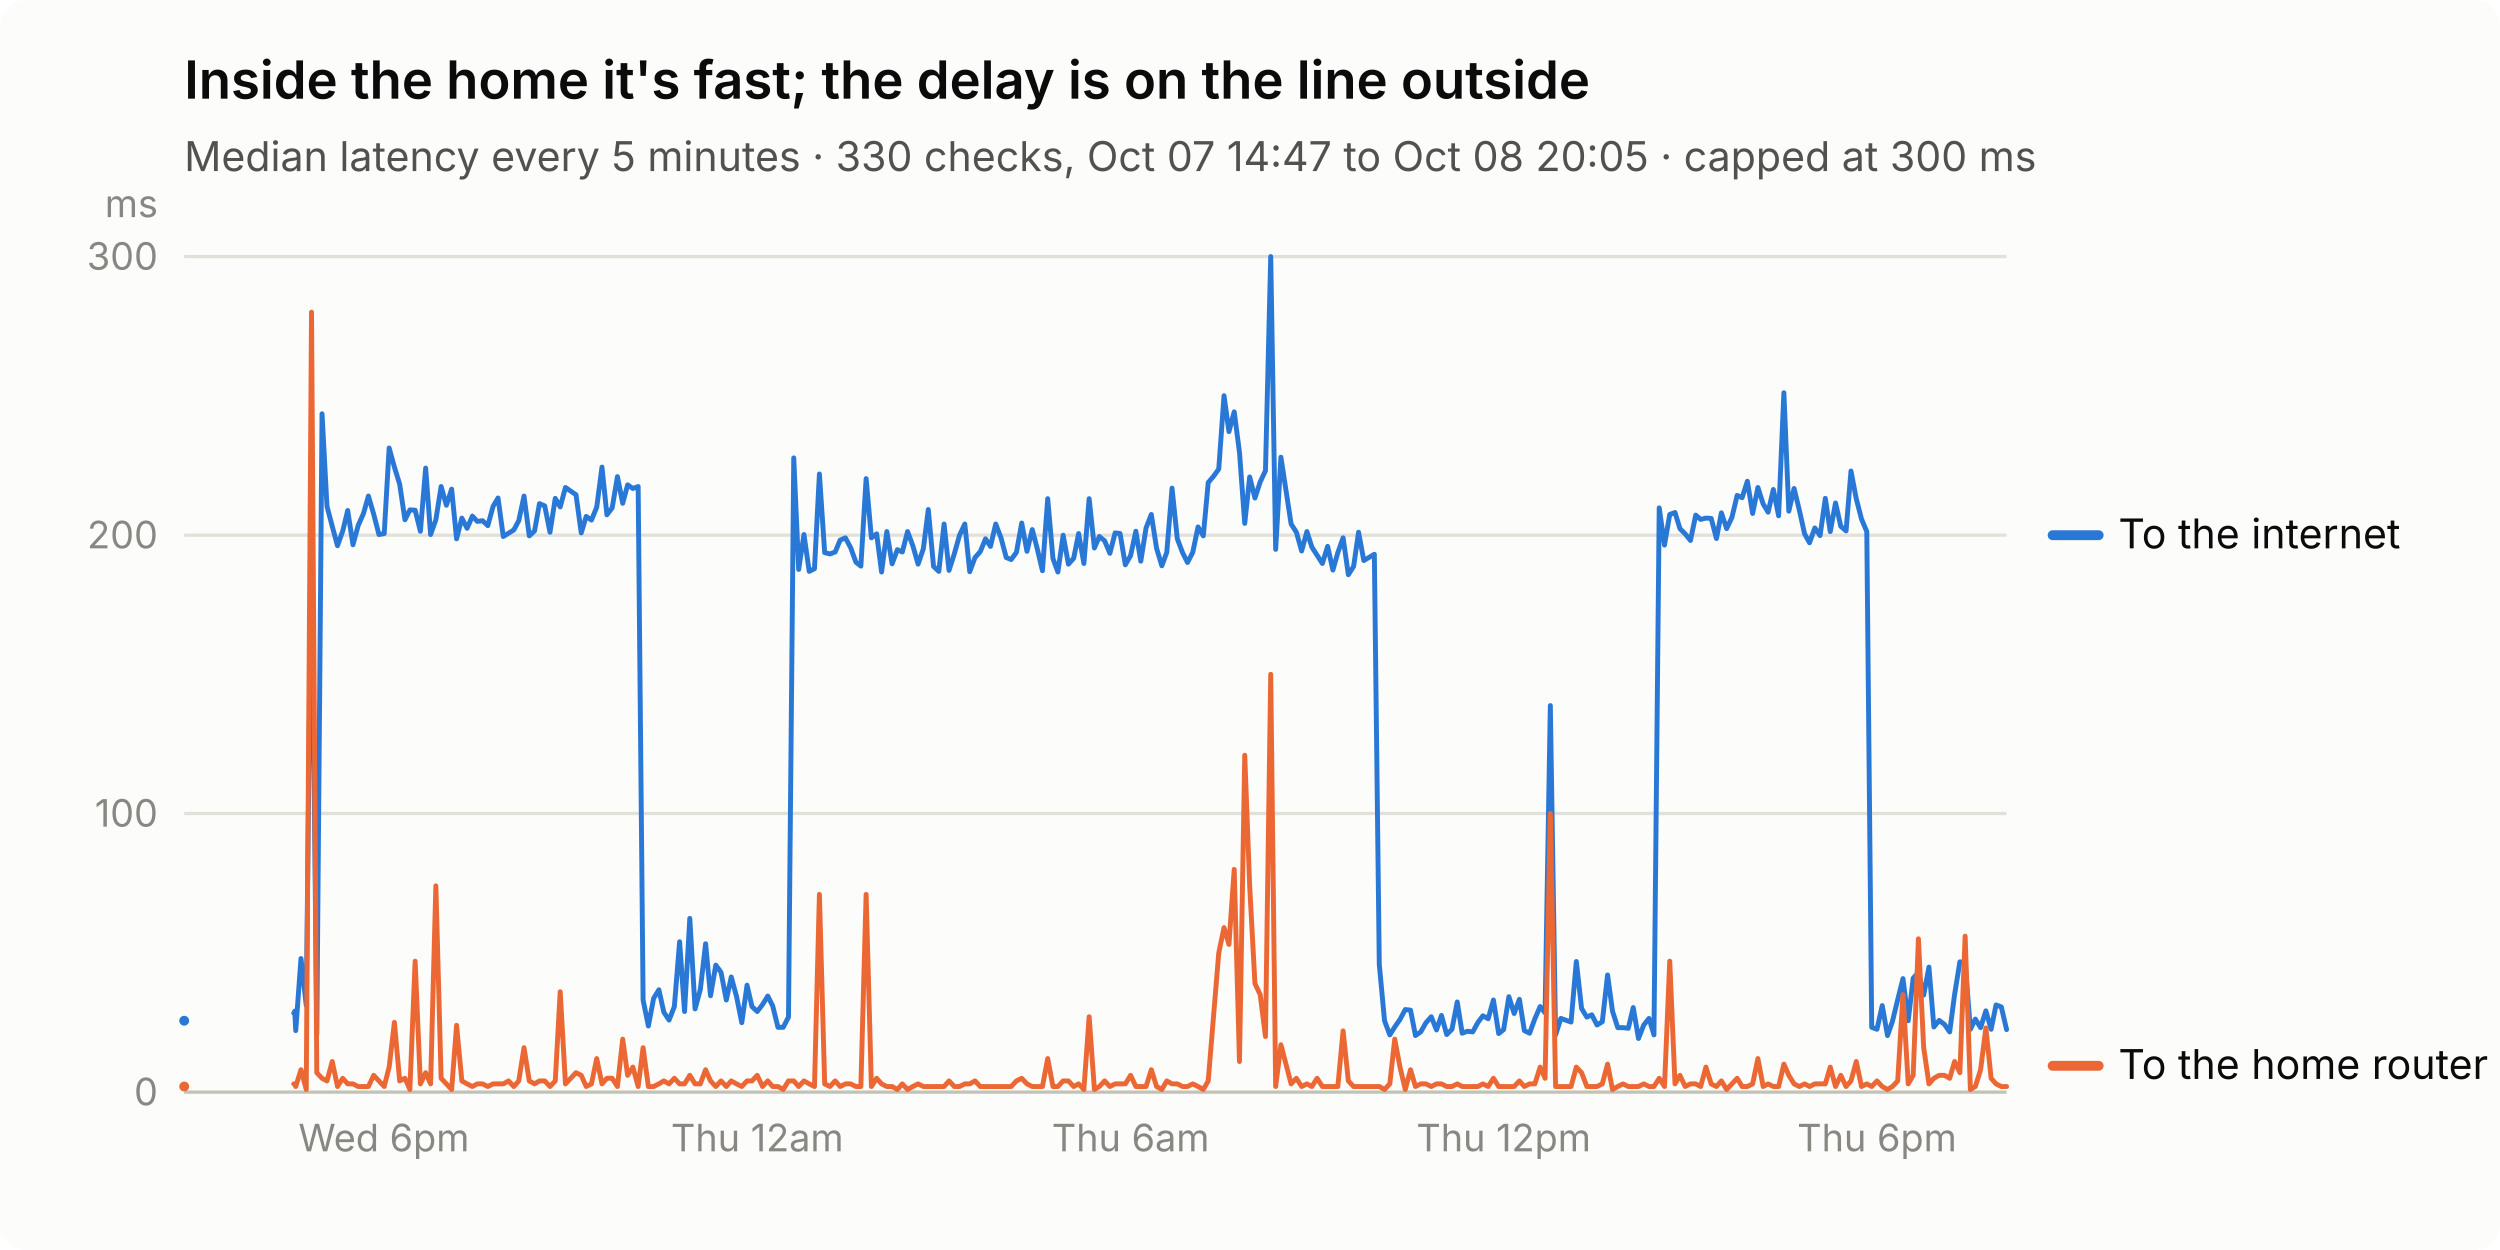
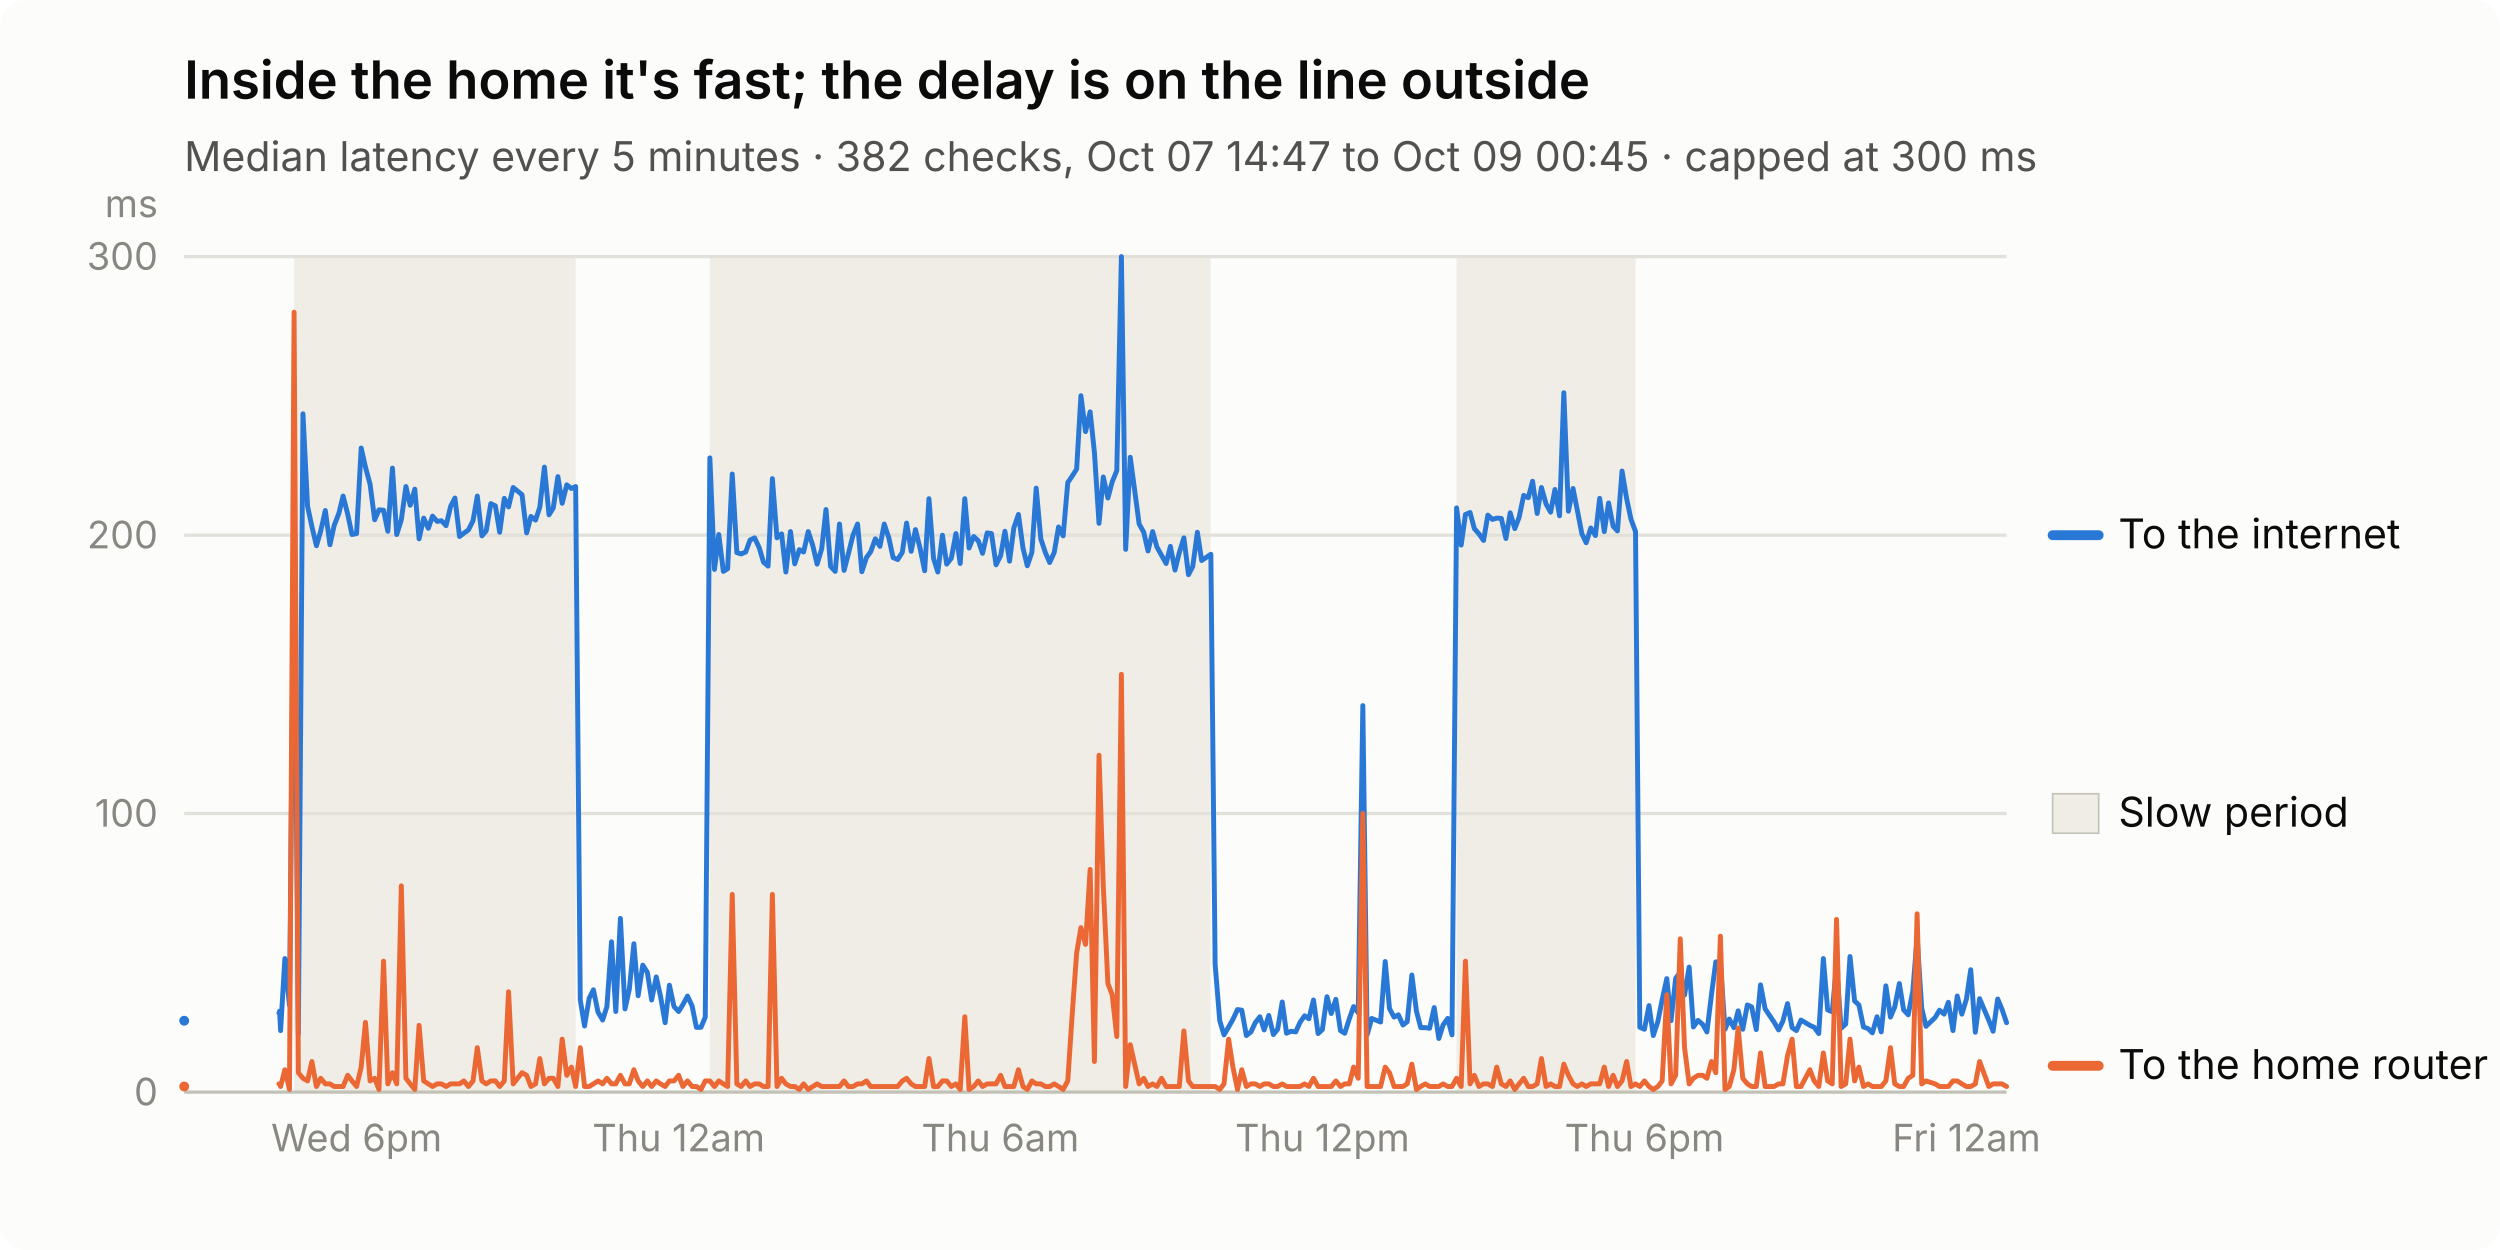
<svg xmlns="http://www.w3.org/2000/svg" width="760" height="380" viewBox="0 0 760 380" font-family="system-ui, -apple-system, &quot;Segoe UI&quot;, sans-serif" role="img" aria-labelledby="t d">
  <rect width="760" height="380" rx="8" fill="#fcfcfb" />
  <text x="56" y="30" font-size="16" font-weight="600" fill="#0b0b0b">Inside the home it's fast; the delay is on the line outside</text>
-   <text x="56" y="52" font-size="12.5" fill="#52514e">Median latency every 5 minutes · 330 checks, Oct 07 14:47 to Oct 08 20:05 · capped at 300 ms</text>
+   <text x="56" y="52" font-size="12.5" fill="#52514e">Median latency every 5 minutes · 382 checks, Oct 07 14:47 to Oct 09 00:45 · capped at 300 ms</text>
+   <rect x="89.4" y="78" width="85.6" height="254" fill="#efede6" />
+   <rect x="215.8" y="78" width="152.2" height="254" fill="#efede6" />
+   <rect x="442.8" y="78" width="54.4" height="254" fill="#efede6" />
  <line x1="56" x2="610" y1="332.0" y2="332.0" stroke="#c3c2b7" stroke-width="1" />
  <text x="48" y="336.0" font-size="11.5" text-anchor="end" fill="#898781" font-variant-numeric="tabular-nums">0</text>
  <line x1="56" x2="610" y1="247.3" y2="247.3" stroke="#e1e0d9" stroke-width="1" />
  <text x="48" y="251.3" font-size="11.5" text-anchor="end" fill="#898781" font-variant-numeric="tabular-nums">100</text>
  <line x1="56" x2="610" y1="162.7" y2="162.7" stroke="#e1e0d9" stroke-width="1" />
  <text x="48" y="166.7" font-size="11.5" text-anchor="end" fill="#898781" font-variant-numeric="tabular-nums">200</text>
  <line x1="56" x2="610" y1="78.0" y2="78.0" stroke="#e1e0d9" stroke-width="1" />
  <text x="48" y="82.0" font-size="11.5" text-anchor="end" fill="#898781" font-variant-numeric="tabular-nums">300</text>
  <text x="48" y="66" font-size="11.5" text-anchor="end" fill="#898781">ms</text>
-   <text x="116.7" y="350" font-size="11.5" text-anchor="middle" fill="#898781">Wed 6pm</text>
-   <text x="230.2" y="350" font-size="11.5" text-anchor="middle" fill="#898781">Thu 12am</text>
-   <text x="343.7" y="350" font-size="11.5" text-anchor="middle" fill="#898781">Thu 6am</text>
-   <text x="457.1" y="350" font-size="11.5" text-anchor="middle" fill="#898781">Thu 12pm</text>
-   <text x="570.6" y="350" font-size="11.5" text-anchor="middle" fill="#898781">Thu 6pm</text>
+   <text x="108.4" y="350" font-size="11.5" text-anchor="middle" fill="#898781">Wed 6pm</text>
+   <text x="206.3" y="350" font-size="11.5" text-anchor="middle" fill="#898781">Thu 12am</text>
+   <text x="304.1" y="350" font-size="11.5" text-anchor="middle" fill="#898781">Thu 6am</text>
+   <text x="402.0" y="350" font-size="11.5" text-anchor="middle" fill="#898781">Thu 12pm</text>
+   <text x="499.9" y="350" font-size="11.5" text-anchor="middle" fill="#898781">Thu 6pm</text>
+   <text x="597.8" y="350" font-size="11.5" text-anchor="middle" fill="#898781">Fri 12am</text>
  <circle cx="56.0" cy="310.3" r="1.5" fill="#2a78d6" />
-   <polyline points="89.3,308.0 89.6,307.4 89.9,313.3 91.5,291.4 93.1,305.6 94.7,161.2 96.3,314.3 97.9,125.8 99.4,153.9 101.0,160.0 102.6,165.9 104.2,161.4 105.7,155.2 107.3,165.6 108.9,159.7 110.5,156.1 112.0,150.8 113.6,156.3 115.2,162.5 116.8,162.2 118.3,136.2 119.9,142.0 121.5,147.2 123.1,158.0 124.6,155.0 126.2,155.1 127.8,161.5 129.4,142.3 130.9,162.5 132.5,158.0 134.1,147.9 135.7,153.6 137.3,148.7 138.8,163.8 140.4,157.5 142.0,160.6 143.6,156.9 145.1,158.5 146.7,158.3 148.3,159.8 149.9,153.9 151.4,151.4 153.0,163.1 154.6,162.1 156.2,161.1 157.7,158.3 159.3,150.8 160.9,162.9 162.5,161.4 164.0,153.1 165.6,153.8 167.2,161.8 168.8,151.5 170.3,154.1 171.9,148.2 175.1,150.4 176.7,162.0 178.2,157.0 179.8,158.1 181.4,154.2 183.0,142.0 184.5,156.5 186.1,154.4 187.7,144.9 189.3,153.0 190.8,147.4 192.4,148.5 194.0,147.9 195.5,304.0 197.1,311.9 198.7,303.5 200.3,300.9 201.8,307.7 203.4,310.1 205.0,306.0 206.6,286.3 208.1,307.5 209.7,279.2 211.3,306.7 212.9,300.8 214.5,286.9 216.0,302.7 217.6,293.4 219.2,295.6 220.8,304.0 222.3,297.0 223.9,302.9 225.5,310.9 227.1,299.5 228.6,306.0 230.2,307.5 231.8,305.4 233.4,302.8 234.9,305.8 236.5,312.3 238.1,312.3 239.7,309.2 241.3,139.2 242.8,173.1 244.4,162.5 246.0,173.7 247.6,172.9 249.1,144.1 250.7,168.0 252.3,168.4 253.9,167.8 255.4,164.2 257.0,163.5 258.6,166.5 260.2,170.9 261.7,172.1 263.3,145.5 264.9,163.5 266.5,162.3 268.0,173.9 269.6,161.6 271.2,171.4 272.8,167.1 274.3,167.8 275.9,161.6 277.5,165.9 279.1,171.5 280.7,166.8 282.2,154.9 283.8,172.2 285.4,173.7 287.0,159.3 288.5,173.4 290.1,168.4 291.7,162.7 293.3,159.3 294.8,173.8 296.4,169.5 298.0,167.7 299.6,163.8 301.1,166.1 302.7,159.3 304.3,163.5 305.9,169.5 307.4,170.1 309.0,167.9 310.6,159.0 312.2,167.6 313.8,161.0 315.3,166.7 316.9,173.5 318.5,151.6 320.1,169.8 321.6,173.9 323.2,162.7 324.8,171.5 326.4,169.7 327.9,162.2 329.5,171.3 331.1,151.6 332.7,166.6 334.2,163.1 335.8,164.4 337.4,168.2 339.0,162.0 340.5,162.2 342.1,171.7 343.7,168.9 345.3,161.5 346.8,170.6 348.4,160.5 350.0,156.4 351.6,166.7 353.2,172.0 354.7,167.9 356.3,148.4 357.9,163.8 359.5,168.0 361.0,171.0 362.6,167.9 364.2,160.2 365.8,162.9 367.3,146.7 368.9,144.8 370.5,142.6 372.1,120.3 373.6,131.2 375.2,125.2 376.8,137.5 378.4,159.1 379.9,145.0 381.5,151.4 383.1,146.5 384.7,143.1 386.3,78.0 387.8,167.0 389.4,139.0 392.5,159.3 394.1,161.8 395.7,167.5 397.3,161.6 398.8,166.3 400.4,168.8 402.0,171.3 403.6,166.1 405.2,173.3 406.7,168.0 408.3,163.5 409.9,174.7 411.5,172.2 413.0,161.8 414.6,170.4 417.8,168.5 419.3,293.2 420.9,310.3 422.5,314.6 424.0,312.2 425.6,309.9 427.2,306.9 428.8,307.1 430.3,314.8 431.9,313.7 433.5,310.9 435.1,309.1 436.7,313.1 438.2,308.7 439.8,314.5 441.4,312.9 443.0,304.6 444.5,314.1 446.1,313.5 447.7,313.7 449.3,310.8 450.8,308.8 452.4,309.7 454.0,304.0 455.6,314.2 457.1,313.0 458.7,303.0 460.3,308.1 461.9,303.8 463.4,313.3 465.0,314.1 466.6,309.7 468.2,306.0 469.7,307.9 471.3,214.5 472.9,314.6 474.5,309.6 477.6,310.7 479.2,292.3 480.8,306.6 482.4,309.2 483.9,308.5 485.5,311.6 487.1,310.6 488.7,296.4 490.2,307.4 491.8,312.4 493.4,312.4 495.0,312.6 496.5,306.3 498.1,315.7 499.7,311.6 501.3,309.6 502.8,314.6 504.4,154.4 506.0,165.7 507.6,156.4 509.2,155.8 510.7,160.7 512.3,162.3 513.9,164.3 515.5,156.6 517.0,157.9 518.6,157.5 520.2,157.6 521.8,163.7 523.3,155.9 524.9,160.7 526.5,157.3 528.1,150.6 529.6,151.3 531.2,146.3 532.8,156.1 534.4,148.2 536.0,153.2 537.5,155.7 539.1,148.8 540.7,156.8 542.3,119.4 543.8,155.4 545.4,148.5 547.0,155.1 548.6,162.3 550.1,165.0 551.7,160.5 553.3,162.8 554.9,151.5 556.4,161.6 558.0,152.9 559.6,160.0 561.2,161.4 562.7,143.2 564.3,151.6 565.9,157.8 567.5,161.6 569.0,312.3 570.6,312.9 572.2,305.7 573.8,314.8 575.3,310.5 576.9,303.9 578.5,297.5 580.1,310.3 581.6,297.4 583.2,295.6 584.8,302.5 586.4,294.0 587.9,312.2 589.5,310.2 591.1,311.4 592.7,313.7 594.2,302.3 595.8,292.4 597.4,292.7 599.0,312.9 600.5,309.8 602.1,312.4 603.7,307.3 605.3,312.9 606.8,305.5 608.4,306.1 610.0,313.0" fill="none" stroke="#2a78d6" stroke-width="1.5" stroke-linejoin="round" stroke-linecap="round" />
+   <polyline points="84.8,308.0 85.0,307.4 85.3,313.3 86.6,291.4 88.0,305.6 89.4,161.2 90.7,314.3 92.1,125.8 93.5,153.9 94.8,160.0 96.2,165.9 97.5,161.4 98.9,155.2 100.3,165.6 101.6,159.7 103.0,156.1 104.3,150.8 105.7,156.3 107.0,162.5 108.4,162.2 109.8,136.2 111.1,142.0 112.5,147.2 113.9,158.0 115.2,155.0 116.6,155.1 117.9,161.5 119.3,142.3 120.6,162.5 122.0,158.0 123.4,147.9 124.7,153.6 126.1,148.7 127.4,163.8 128.8,157.5 130.2,160.6 131.5,156.9 132.9,158.5 134.2,158.3 135.6,159.8 137.0,153.9 138.3,151.4 139.7,163.1 141.0,162.1 142.4,161.1 143.8,158.3 145.1,150.8 146.5,162.9 147.8,161.4 149.2,153.1 150.6,153.8 151.9,161.8 153.3,151.5 154.6,154.1 156.0,148.2 158.7,150.4 160.1,162.0 161.4,157.0 162.8,158.1 164.1,154.2 165.5,142.0 166.9,156.5 168.2,154.4 169.6,144.9 170.9,153.0 172.3,147.4 173.7,148.5 175.0,147.9 176.4,304.0 177.7,311.9 179.1,303.5 180.4,300.9 181.8,307.7 183.2,310.1 184.5,306.0 185.9,286.3 187.2,307.5 188.6,279.2 190.0,306.7 191.3,300.8 192.7,286.9 194.0,302.7 195.4,293.4 196.8,295.6 198.1,304.0 199.5,297.0 200.8,302.9 202.2,310.9 203.5,299.5 204.9,306.0 206.3,307.5 207.6,305.4 209.0,302.8 210.4,305.8 211.7,312.3 213.1,312.3 214.4,309.2 215.8,139.2 217.2,173.1 218.5,162.5 219.9,173.7 221.2,172.9 222.6,144.1 224.0,168.0 225.3,168.4 226.7,167.8 228.0,164.2 229.4,163.5 230.8,166.5 232.1,170.9 233.5,172.1 234.8,145.5 236.2,163.5 237.6,162.3 238.9,173.9 240.3,161.6 241.6,171.4 243.0,167.1 244.3,167.8 245.7,161.6 247.1,165.9 248.4,171.5 249.8,166.8 251.1,154.9 252.5,172.2 253.9,173.7 255.2,159.3 256.6,173.4 257.9,168.4 259.3,162.7 260.7,159.3 262.0,173.8 263.4,169.5 264.7,167.7 266.1,163.8 267.5,166.1 268.8,159.3 270.2,163.5 271.5,169.5 272.9,170.1 274.3,167.9 275.6,159.0 277.0,167.6 278.3,161.0 279.7,166.7 281.1,173.5 282.4,151.6 283.8,169.8 285.1,173.9 286.5,162.7 287.8,171.5 289.2,169.7 290.6,162.2 291.9,171.3 293.3,151.6 294.6,166.6 296.0,163.1 297.4,164.4 298.7,168.2 300.1,162.0 301.4,162.2 302.8,171.7 304.2,168.9 305.5,161.5 306.9,170.6 308.2,160.5 309.6,156.4 311.0,166.7 312.3,172.0 313.7,167.9 315.0,148.4 316.4,163.8 317.8,168.0 319.1,171.0 320.5,167.9 321.8,160.2 323.2,162.9 324.6,146.7 325.9,144.8 327.3,142.6 328.6,120.3 330.0,131.2 331.4,125.2 332.7,137.5 334.1,159.1 335.4,145.0 336.8,151.4 338.1,146.5 339.5,143.1 340.9,78.0 342.2,167.0 343.6,139.0 346.3,159.3 347.7,161.8 349.0,167.5 350.4,161.6 351.7,166.3 353.1,168.8 354.5,171.3 355.8,166.1 357.2,173.3 358.5,168.0 359.9,163.5 361.3,174.7 362.6,172.2 364.0,161.8 365.3,170.4 368.1,168.5 369.4,293.2 370.8,310.3 372.1,314.6 373.5,312.2 374.8,309.9 376.2,306.9 377.5,307.1 378.9,314.8 380.3,313.7 381.6,310.9 383.0,309.1 384.3,313.1 385.7,308.7 387.1,314.5 388.4,312.9 389.8,304.6 391.1,314.1 392.5,313.5 393.9,313.7 395.2,310.8 396.6,308.8 397.9,309.7 399.3,304.0 400.7,314.2 402.0,313.0 403.4,303.0 404.7,308.1 406.1,303.8 407.5,313.3 408.8,314.1 410.2,309.7 411.5,306.0 412.9,307.9 414.3,214.5 415.6,314.6 417.0,309.6 419.7,310.7 421.1,292.3 422.4,306.6 423.8,309.2 425.1,308.5 426.5,311.6 427.8,310.6 429.2,296.4 430.6,307.4 431.9,312.4 433.3,312.4 434.6,312.6 436.0,306.3 437.4,315.7 438.7,311.6 440.1,309.6 441.4,314.6 442.8,154.4 444.2,165.7 445.5,156.4 446.9,155.8 448.2,160.7 449.6,162.3 451.0,164.3 452.3,156.6 453.7,157.9 455.0,157.5 456.4,157.6 457.8,163.7 459.1,155.9 460.5,160.7 461.8,157.3 463.2,150.6 464.6,151.3 465.9,146.3 467.3,156.1 468.6,148.2 470.0,153.2 471.4,155.7 472.7,148.8 474.1,156.8 475.4,119.4 476.8,155.4 478.2,148.5 479.5,155.1 480.9,162.3 482.2,165.0 483.6,160.5 485.0,162.8 486.3,151.5 487.7,161.6 489.0,152.9 490.4,160.0 491.7,161.4 493.1,143.2 494.5,151.6 495.8,157.8 497.2,161.6 498.5,312.3 499.9,312.9 501.3,305.7 502.6,314.8 504.0,310.5 505.3,303.9 506.7,297.5 508.0,310.3 509.4,297.4 510.8,295.6 512.1,302.5 513.5,294.0 514.8,312.2 516.2,310.2 517.6,311.4 518.9,313.7 520.3,302.3 521.6,292.4 523.0,292.7 524.4,312.9 525.7,309.8 527.1,312.4 528.4,307.3 529.8,312.9 531.2,305.5 532.5,306.1 533.9,313.0 535.2,299.4 536.6,306.7 539.3,310.7 540.7,313.1 542.0,310.4 543.4,305.1 544.8,312.4 546.1,313.3 547.5,310.1 550.2,311.7 551.5,312.3 552.9,314.2 554.3,291.4 555.6,307.0 557.0,307.6 558.3,293.5 559.7,312.6 561.1,311.3 562.4,290.8 563.8,304.3 565.1,305.5 566.5,312.2 567.9,312.7 569.2,314.0 570.6,309.1 571.9,313.7 573.3,299.7 574.7,309.2 576.0,306.1 577.4,299.0 578.7,307.0 580.1,308.5 581.5,301.2 582.8,285.0 584.2,306.5 585.5,312.0 588.3,309.3 589.6,307.1 591.0,308.3 592.3,304.7 593.7,313.3 595.0,302.8 596.4,308.3 597.8,303.7 599.1,294.8 600.5,313.8 601.8,303.6 604.6,310.2 605.9,313.5 607.3,303.7 608.6,306.8 610.0,310.9" fill="none" stroke="#2a78d6" stroke-width="1.5" stroke-linejoin="round" stroke-linecap="round" />
  <circle cx="56.0" cy="330.3" r="1.5" fill="#eb6834" />
-   <polyline points="89.3,329.5 89.6,329.5 89.9,330.3 91.5,325.2 93.1,331.2 94.7,94.9 96.3,326.1 97.9,327.8 99.4,328.6 101.0,322.7 102.6,330.3 104.2,327.8 105.7,329.5 107.3,329.5 108.9,330.3 110.5,330.3 112.0,330.3 113.6,326.9 115.2,328.6 116.8,330.3 118.3,324.4 119.9,310.8 121.5,328.6 123.1,327.8 124.6,331.2 126.2,292.2 127.8,329.5 129.4,326.1 130.9,329.5 132.5,269.3 134.1,327.8 135.7,329.5 137.3,331.2 138.8,311.7 140.4,328.6 142.0,329.5 143.6,330.3 145.1,329.5 146.7,329.5 148.3,330.3 149.9,329.5 151.4,329.5 153.0,329.5 154.6,328.6 156.2,330.3 157.7,328.6 159.3,318.5 160.9,328.6 162.5,329.5 164.0,328.6 165.6,328.6 167.2,330.3 168.8,328.6 170.3,301.5 171.9,329.5 175.1,326.1 176.7,326.9 178.2,330.3 179.8,329.5 181.4,321.8 183.0,329.5 184.5,327.8 186.1,327.8 187.7,330.3 189.3,315.9 190.8,326.9 192.4,324.4 194.0,330.3 195.5,318.5 197.1,330.3 198.7,330.3 200.3,329.5 201.8,328.6 203.4,329.5 205.0,327.8 206.6,329.5 208.1,329.5 209.7,326.9 211.3,329.5 212.9,329.5 214.5,325.2 216.0,328.6 217.6,330.3 219.2,328.6 220.8,330.3 222.3,328.6 223.9,329.5 225.5,330.3 227.1,328.6 228.6,328.6 230.2,326.9 231.8,330.3 233.4,328.6 234.9,330.3 236.5,330.3 238.1,331.2 239.7,328.6 241.3,328.6 242.8,330.3 244.4,328.6 246.0,329.5 247.6,330.3 249.1,271.9 250.7,329.5 252.3,330.3 253.9,328.6 255.4,330.3 257.0,329.5 258.6,329.5 260.2,330.3 261.7,330.3 263.3,271.9 264.9,330.3 266.5,327.8 268.0,329.5 269.6,330.3 271.2,330.3 272.8,331.2 274.3,329.5 275.9,331.2 277.5,330.3 279.1,329.5 280.7,330.3 282.2,330.3 283.8,330.3 285.4,330.3 287.0,330.3 288.5,328.6 290.1,330.3 291.7,330.3 293.3,329.5 294.8,329.5 296.4,328.6 298.0,330.3 299.6,330.3 301.1,330.3 302.7,330.3 304.3,330.3 305.9,330.3 307.4,330.3 309.0,328.6 310.6,327.8 312.2,329.5 313.8,330.3 315.3,330.3 316.9,330.3 318.5,321.8 320.1,330.3 321.6,330.3 323.2,328.6 324.8,328.6 326.4,330.3 327.9,329.5 329.5,331.2 331.1,309.1 332.7,331.2 334.2,330.3 335.8,328.6 337.4,330.3 339.0,329.5 340.5,329.5 342.1,329.5 343.7,326.9 345.3,330.3 346.8,330.3 348.4,330.3 350.0,325.2 351.6,330.3 353.2,331.2 354.7,328.6 356.3,329.5 357.9,329.5 359.5,330.3 361.0,330.3 362.6,329.5 364.2,330.3 365.8,331.2 367.3,328.6 368.9,309.1 370.5,289.7 372.1,282.0 373.6,287.1 375.2,264.3 376.8,322.7 378.4,229.6 379.9,269.3 381.5,299.0 383.1,302.4 384.7,315.1 386.3,205.0 387.8,330.3 389.4,317.6 392.5,329.5 394.1,327.8 395.7,330.3 397.3,329.5 398.8,330.3 400.4,327.8 402.0,330.3 403.6,330.3 405.2,330.3 406.7,330.3 408.3,313.4 409.9,328.6 411.5,330.3 413.0,330.3 414.6,330.3 417.8,330.3 419.3,330.3 420.9,331.2 422.5,329.5 424.0,315.9 425.6,324.4 427.2,331.2 428.8,325.2 430.3,330.3 431.9,329.5 433.5,329.5 435.1,330.3 436.7,329.5 438.2,329.5 439.8,330.3 441.4,330.3 443.0,329.5 444.5,330.3 446.1,330.3 447.7,330.3 449.3,330.3 450.8,329.5 452.4,330.3 454.0,327.8 455.6,330.3 457.1,330.3 458.7,330.3 460.3,330.3 461.9,328.6 463.4,330.3 465.0,329.5 466.6,329.5 468.2,324.4 469.7,327.8 471.3,247.3 472.9,330.3 474.5,330.3 477.6,330.3 479.2,324.4 480.8,326.1 482.4,330.3 483.9,330.3 485.5,330.3 487.1,329.5 488.7,323.5 490.2,331.2 491.8,330.3 493.4,329.5 495.0,330.3 496.5,330.3 498.1,330.3 499.7,329.5 501.3,330.3 502.8,330.3 504.4,327.8 506.0,330.3 507.6,292.2 509.2,329.5 510.7,326.9 512.3,330.3 513.9,329.5 515.5,329.5 517.0,330.3 518.6,324.4 520.2,329.5 521.8,330.3 523.3,328.6 524.9,331.2 526.5,329.5 528.1,327.8 529.6,330.3 531.2,330.3 532.8,329.5 534.4,321.8 536.0,330.3 537.5,329.5 539.1,330.3 540.7,330.3 542.3,323.5 543.8,326.9 545.4,329.5 547.0,330.3 548.6,329.5 550.1,330.3 551.7,329.5 553.3,329.5 554.9,329.5 556.4,324.4 558.0,330.3 559.6,326.9 561.2,330.3 562.7,328.6 564.3,322.7 565.9,330.3 567.5,329.5 569.0,330.3 570.6,328.6 572.2,330.3 573.8,331.2 575.3,330.3 576.9,328.6 578.5,302.4 580.1,329.5 581.6,326.9 583.2,285.4 584.8,318.5 586.4,329.5 587.9,327.8 589.5,326.9 591.1,326.9 592.7,327.8 594.2,322.7 595.8,326.1 597.4,284.6 599.0,331.2 600.5,330.3 602.1,325.2 603.7,312.5 605.3,327.8 606.8,329.5 608.4,330.3 610.0,330.3" fill="none" stroke="#eb6834" stroke-width="1.5" stroke-linejoin="round" stroke-linecap="round" />
+   <polyline points="84.8,329.5 85.0,329.5 85.3,330.3 86.6,325.2 88.0,331.2 89.4,94.9 90.7,326.1 92.1,327.8 93.5,328.6 94.8,322.7 96.2,330.3 97.5,327.8 98.9,329.5 100.3,329.5 101.6,330.3 103.0,330.3 104.3,330.3 105.7,326.9 107.0,328.6 108.4,330.3 109.8,324.4 111.1,310.8 112.5,328.6 113.9,327.8 115.2,331.2 116.6,292.2 117.9,329.5 119.3,326.1 120.6,329.5 122.0,269.3 123.4,327.8 124.7,329.5 126.1,331.2 127.4,311.7 128.8,328.6 130.2,329.5 131.5,330.3 132.9,329.5 134.2,329.5 135.6,330.3 137.0,329.5 138.3,329.5 139.7,329.5 141.0,328.6 142.4,330.3 143.8,328.6 145.1,318.5 146.5,328.6 147.8,329.5 149.2,328.6 150.6,328.6 151.9,330.3 153.3,328.6 154.6,301.5 156.0,329.5 158.7,326.1 160.1,326.9 161.4,330.3 162.8,329.5 164.1,321.8 165.5,329.5 166.9,327.8 168.2,327.8 169.6,330.3 170.9,315.9 172.3,326.9 173.7,324.4 175.0,330.3 176.4,318.5 177.7,330.3 179.1,330.3 180.4,329.5 181.8,328.6 183.2,329.5 184.5,327.8 185.9,329.5 187.2,329.5 188.6,326.9 190.0,329.5 191.3,329.5 192.7,325.2 194.0,328.6 195.4,330.3 196.8,328.6 198.1,330.3 199.5,328.6 200.8,329.5 202.2,330.3 203.5,328.6 204.9,328.6 206.3,326.9 207.6,330.3 209.0,328.6 210.4,330.3 211.7,330.3 213.1,331.2 214.4,328.6 215.8,328.6 217.2,330.3 218.5,328.6 219.9,329.5 221.2,330.3 222.6,271.9 224.0,329.5 225.3,330.3 226.7,328.6 228.0,330.3 229.4,329.5 230.8,329.5 232.1,330.3 233.5,330.3 234.8,271.9 236.2,330.3 237.6,327.8 238.9,329.5 240.3,330.3 241.6,330.3 243.0,331.2 244.3,329.5 245.7,331.2 247.1,330.3 248.4,329.5 249.8,330.3 251.1,330.3 252.5,330.3 253.9,330.3 255.2,330.3 256.6,328.6 257.9,330.3 259.3,330.3 260.7,329.5 262.0,329.5 263.4,328.6 264.7,330.3 266.1,330.3 267.5,330.3 268.8,330.3 270.2,330.3 271.5,330.3 272.9,330.3 274.3,328.6 275.6,327.8 277.0,329.5 278.3,330.3 279.7,330.3 281.1,330.3 282.4,321.8 283.8,330.3 285.1,330.3 286.5,328.6 287.8,328.6 289.2,330.3 290.6,329.5 291.9,331.2 293.3,309.1 294.6,331.2 296.0,330.3 297.4,328.6 298.7,330.3 300.1,329.5 301.4,329.5 302.8,329.5 304.2,326.9 305.5,330.3 306.9,330.3 308.2,330.3 309.6,325.2 311.0,330.3 312.3,331.2 313.7,328.6 315.0,329.5 316.4,329.5 317.8,330.3 319.1,330.3 320.5,329.5 321.8,330.3 323.2,331.2 324.6,328.6 325.9,309.1 327.3,289.7 328.6,282.0 330.0,287.1 331.4,264.3 332.7,322.7 334.1,229.6 335.4,269.3 336.8,299.0 338.1,302.4 339.5,315.1 340.9,205.0 342.2,330.3 343.6,317.6 346.3,329.5 347.7,327.8 349.0,330.3 350.4,329.5 351.7,330.3 353.1,327.8 354.5,330.3 355.8,330.3 357.2,330.3 358.5,330.3 359.9,313.4 361.3,328.6 362.6,330.3 364.0,330.3 365.3,330.3 368.1,330.3 369.4,330.3 370.8,331.2 372.1,329.5 373.5,315.9 374.8,324.4 376.2,331.2 377.5,325.2 378.9,330.3 380.3,329.5 381.6,329.5 383.0,330.3 384.3,329.5 385.7,329.5 387.1,330.3 388.4,330.3 389.8,329.5 391.1,330.3 392.5,330.3 393.9,330.3 395.2,330.3 396.6,329.5 397.9,330.3 399.3,327.8 400.7,330.3 402.0,330.3 403.4,330.3 404.7,330.3 406.1,328.6 407.5,330.3 408.8,329.5 410.2,329.5 411.5,324.4 412.9,327.8 414.3,247.3 415.6,330.3 417.0,330.3 419.7,330.3 421.1,324.4 422.4,326.1 423.8,330.3 425.1,330.3 426.5,330.3 427.8,329.5 429.2,323.5 430.6,331.2 431.9,330.3 433.3,329.5 434.6,330.3 436.0,330.3 437.4,330.3 438.7,329.5 440.1,330.3 441.4,330.3 442.8,327.8 444.2,330.3 445.5,292.2 446.9,329.5 448.2,326.9 449.6,330.3 451.0,329.5 452.3,329.5 453.7,330.3 455.0,324.4 456.4,329.5 457.8,330.3 459.1,328.6 460.5,331.2 461.8,329.5 463.2,327.8 464.6,330.3 465.9,330.3 467.3,329.5 468.6,321.8 470.0,330.3 471.4,329.5 472.7,330.3 474.1,330.3 475.4,323.5 476.8,326.9 478.2,329.5 479.5,330.3 480.9,329.5 482.2,330.3 483.6,329.5 485.0,329.5 486.3,329.5 487.7,324.4 489.0,330.3 490.4,326.9 491.7,330.3 493.1,328.6 494.5,322.7 495.8,330.3 497.2,329.5 498.5,330.3 499.9,328.6 501.3,330.3 502.6,331.2 504.0,330.3 505.3,328.6 506.7,302.4 508.0,329.5 509.4,326.9 510.8,285.4 512.1,318.5 513.5,329.5 514.8,327.8 516.2,326.9 517.6,326.9 518.9,327.8 520.3,322.7 521.6,326.1 523.0,284.6 524.4,331.2 525.7,330.3 527.1,325.2 528.4,312.5 529.8,327.8 531.2,329.5 532.5,330.3 533.9,330.3 535.2,320.1 536.6,330.3 539.3,330.3 540.7,329.5 542.0,329.5 543.4,321.0 544.8,315.9 546.1,330.3 547.5,330.3 550.2,325.2 551.5,328.6 552.9,330.3 554.3,320.1 555.6,328.6 557.0,329.5 558.3,279.5 559.7,330.3 561.1,329.5 562.4,315.9 563.8,328.6 565.1,324.4 566.5,330.3 567.9,329.5 569.2,330.3 570.6,330.3 571.9,330.3 573.3,328.6 574.7,318.5 576.0,329.5 577.4,330.3 578.7,330.3 580.1,327.8 581.5,326.9 582.8,277.8 584.2,329.5 585.5,328.6 588.3,329.5 589.6,330.3 591.0,330.3 592.3,330.3 593.7,328.6 595.0,328.6 596.4,329.5 597.8,330.3 599.1,330.3 600.5,329.5 601.8,322.7 604.6,330.3 605.9,329.5 607.3,329.5 608.6,329.5 610.0,330.3" fill="none" stroke="#eb6834" stroke-width="1.5" stroke-linejoin="round" stroke-linecap="round" />
  <line x1="624" x2="638" y1="162.7" y2="162.7" stroke="#2a78d6" stroke-width="3" stroke-linecap="round" />
  <text x="644" y="166.7" font-size="12.5" fill="#0b0b0b">To the internet</text>
  <line x1="624" x2="638" y1="324.0" y2="324.0" stroke="#eb6834" stroke-width="3" stroke-linecap="round" />
  <text x="644" y="328.0" font-size="12.5" fill="#0b0b0b">To the home router</text>
+   <rect x="624" y="241.3" width="14" height="12" fill="#efede6" stroke="#c3c2b7" stroke-width="0.5" />
+   <text x="644" y="251.3" font-size="12.5" fill="#0b0b0b">Slow period</text>
</svg>
